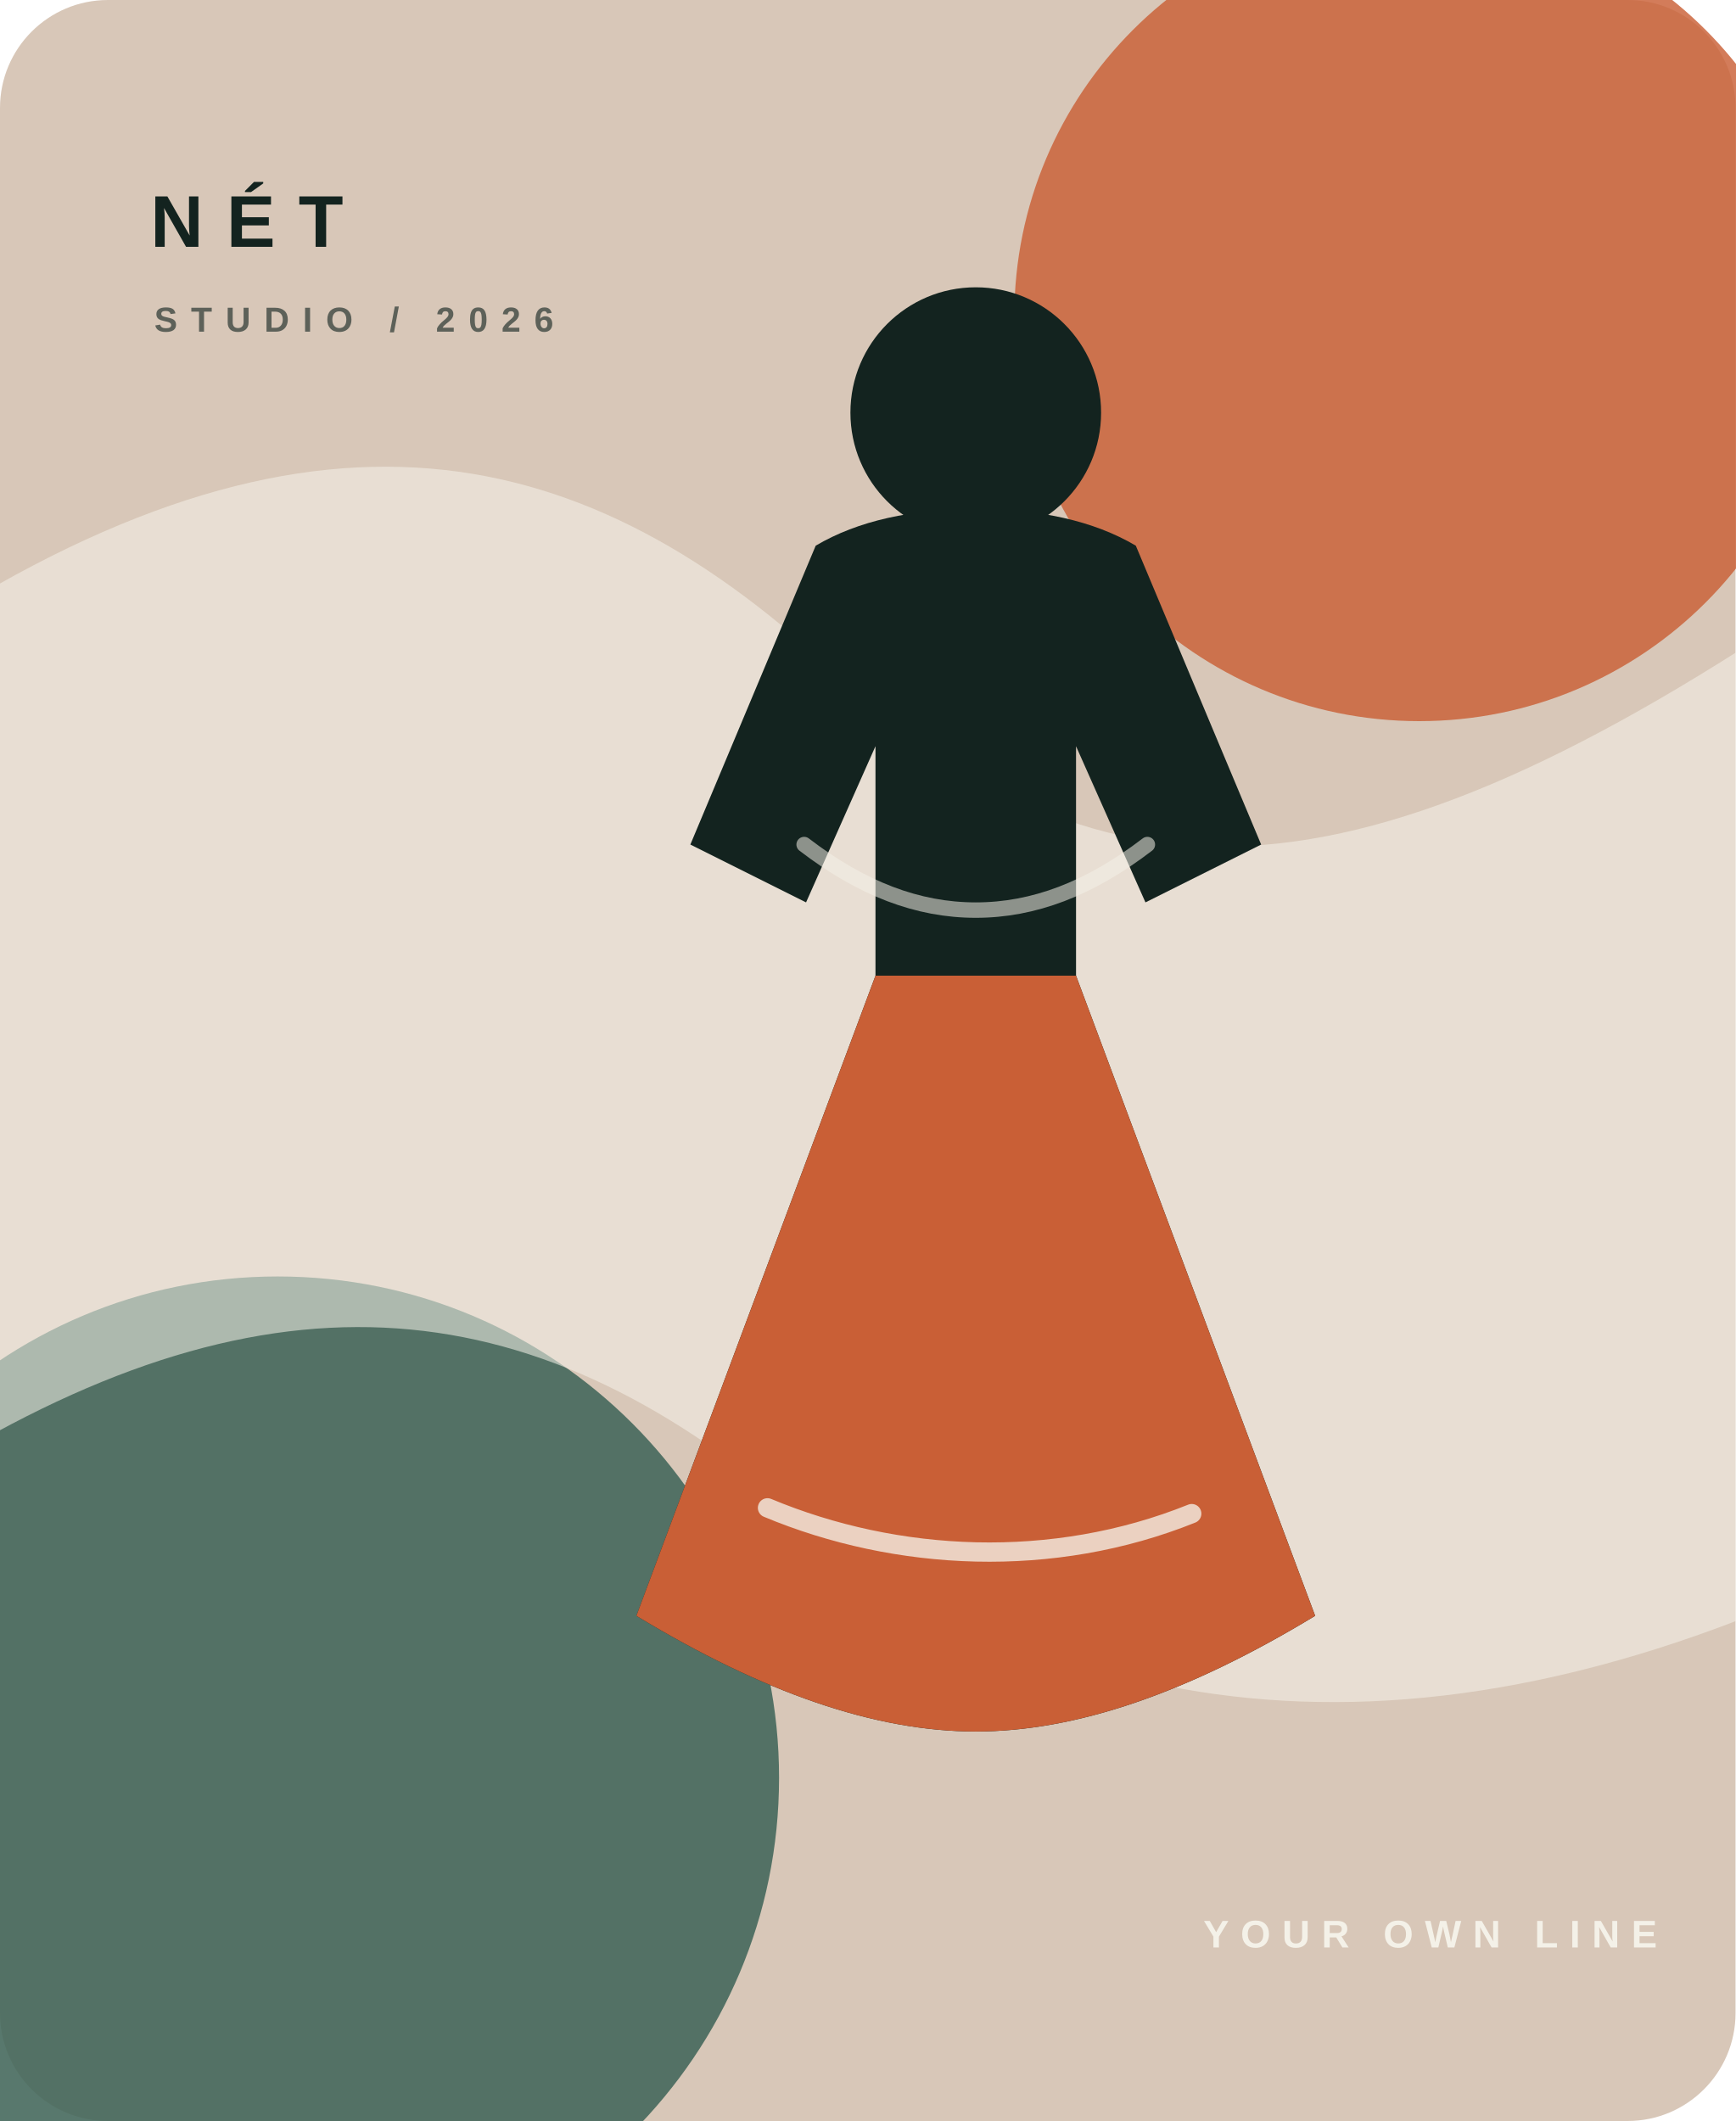
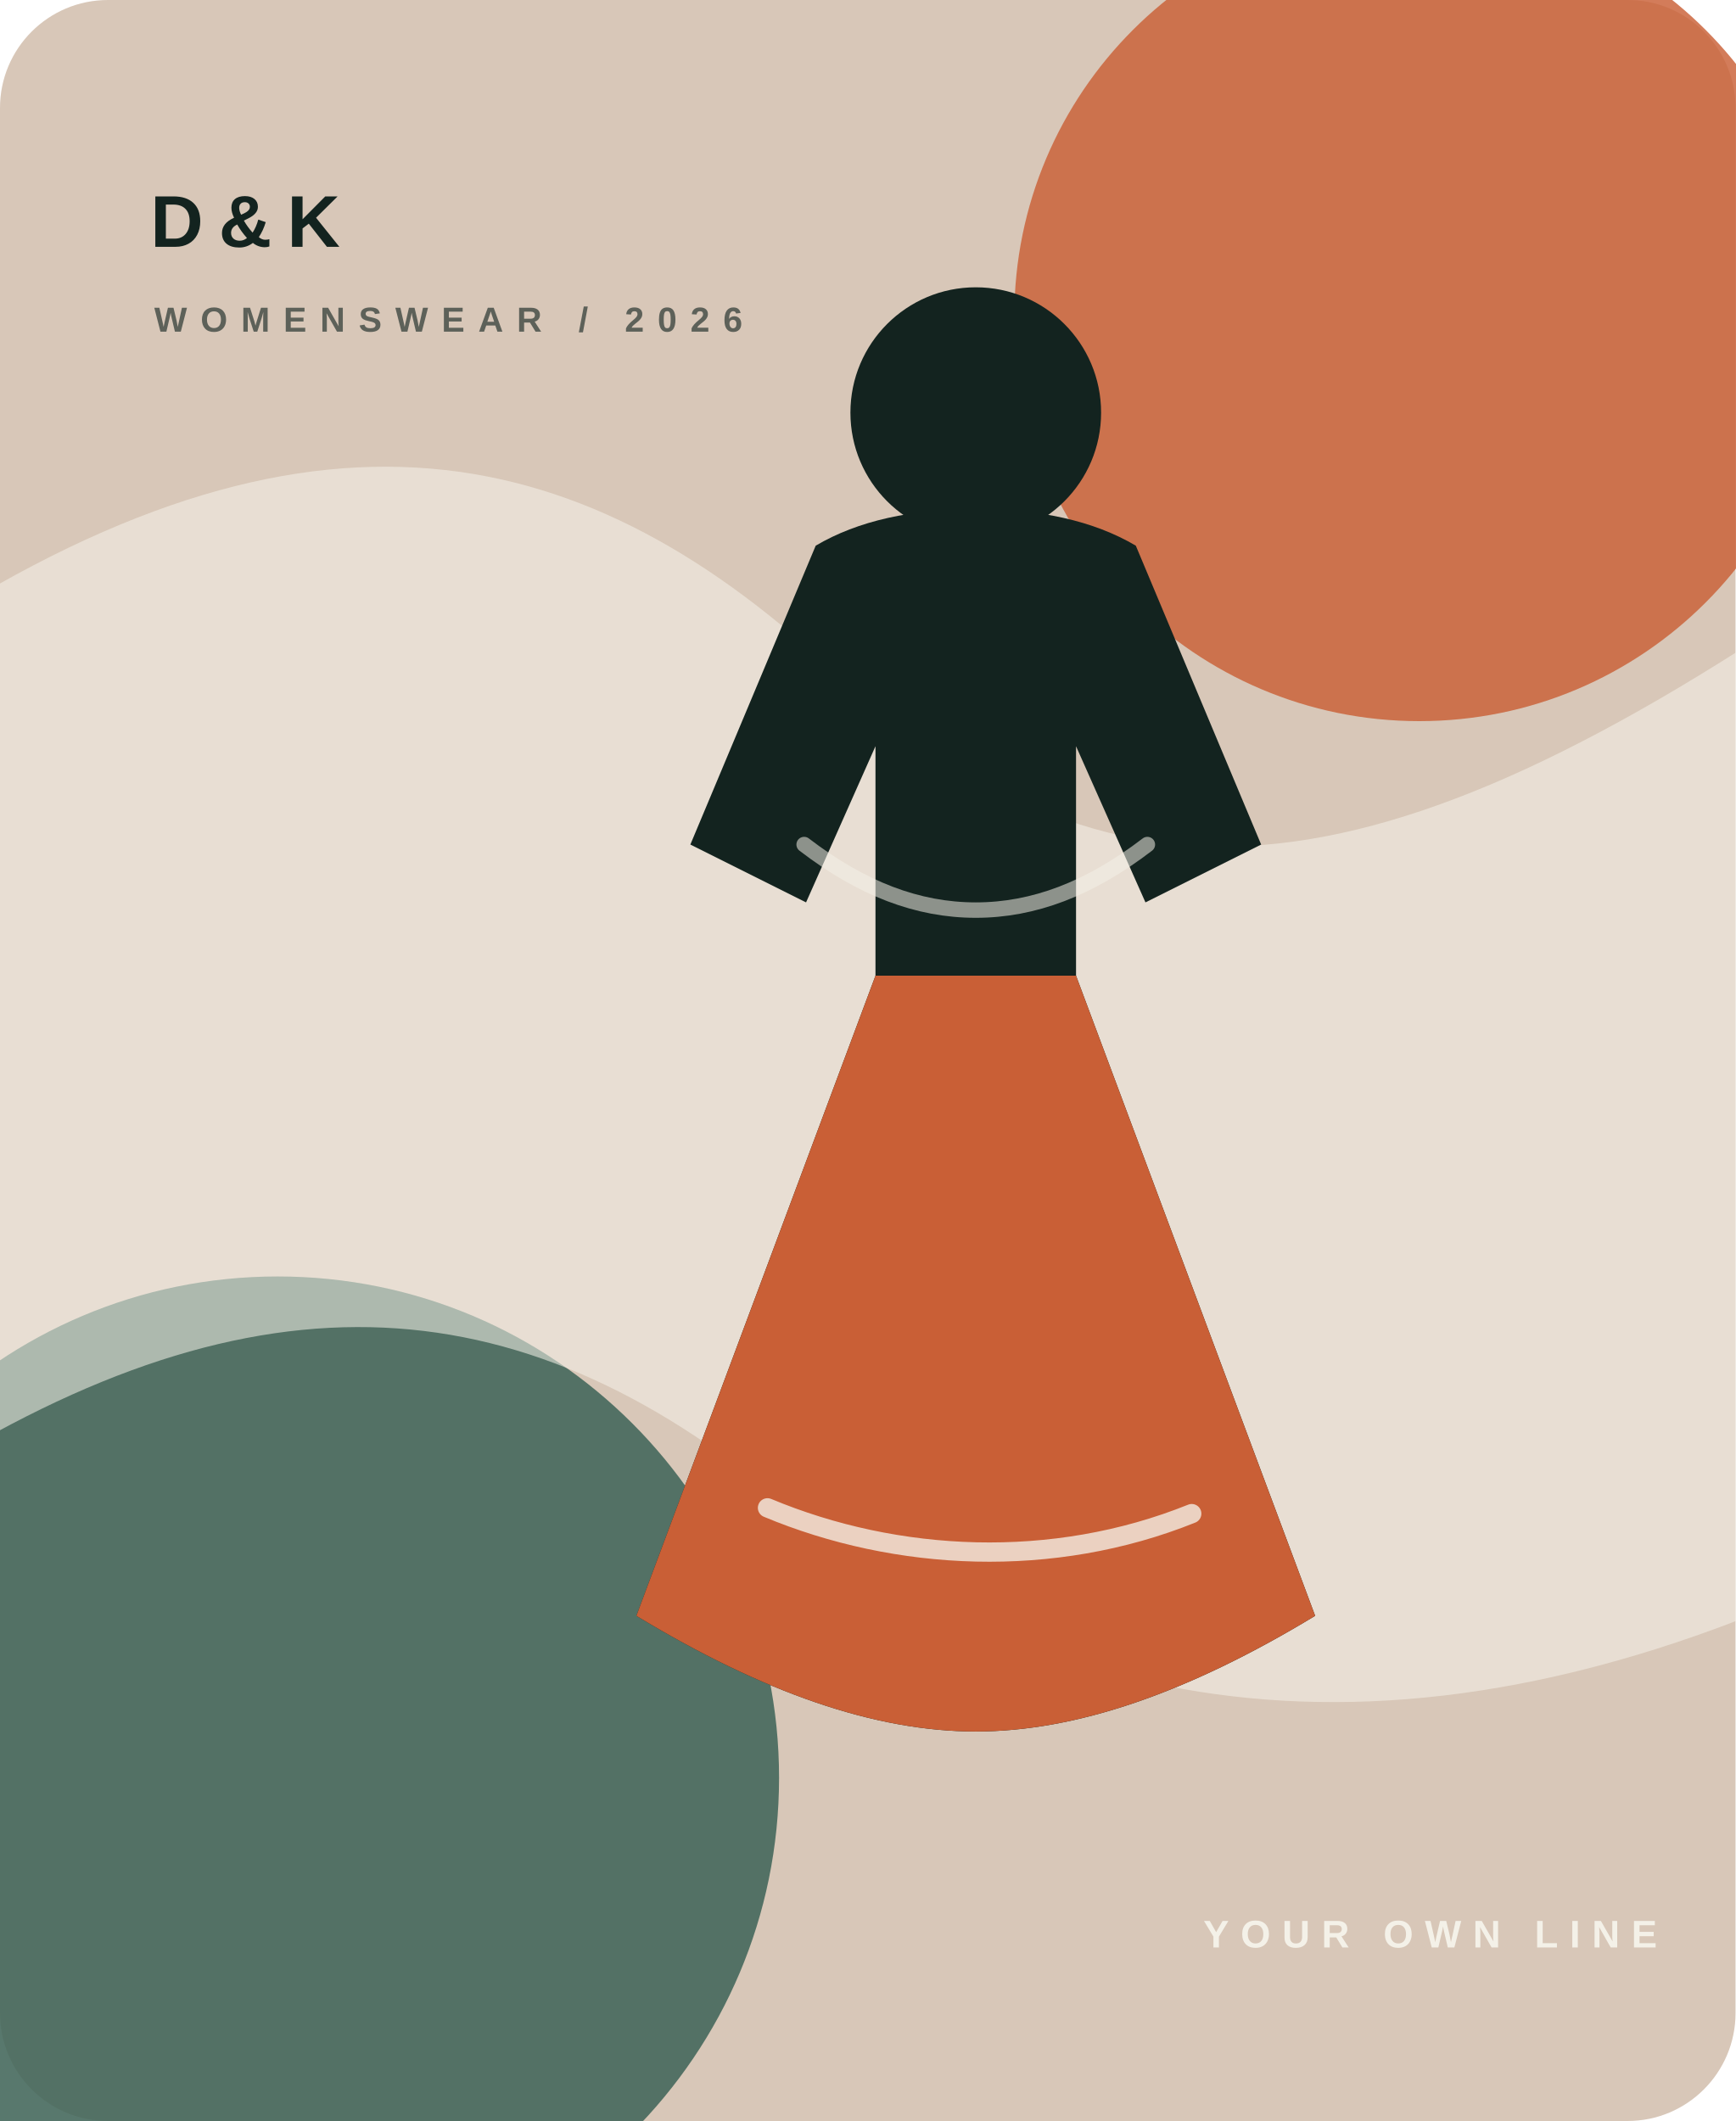
<svg xmlns="http://www.w3.org/2000/svg" width="900" height="1100" viewBox="0 0 900 1100" fill="none">
  <rect width="900" height="1100" rx="56" fill="#D8C7B8" />
  <circle cx="736" cy="164" r="210" fill="#C95F36" fill-opacity="0.82" />
  <circle cx="144" cy="922" r="260" fill="#42665A" fill-opacity="0.88" />
  <path d="M-60 340C154 194 298 224 430 346C576 481 710 472 958 300V816C716 930 536 886 400 774C260 660 120 658-60 778V340Z" fill="#F4F1E8" fill-opacity="0.56" />
  <path d="M441 214C441 178.101 470.101 149 506 149C541.899 149 571 178.101 571 214C571 249.899 541.899 279 506 279C470.101 279 441 249.899 441 214Z" fill="#13231F" />
  <path d="M423 283C445 270 473 264 506 264C539 264 567 270 589 283L654 438L594 468L558 387V506L682 838C616 878 558 898 506 898C454 898 396 878 330 838L454 506V387L418 468L358 438L423 283Z" fill="#13231F" />
  <path d="M454 506H558L682 838C616 878 558 898 506 898C454 898 396 878 330 838L454 506Z" fill="#C95F36" />
  <path d="M398 782C465 810 546 814 618 785" stroke="#F4F1E8" stroke-width="10" stroke-linecap="round" stroke-opacity="0.78" />
  <path d="M417 438C447 461 476 472 506 472C536 472 565 461 595 438" stroke="#F4F1E8" stroke-width="8" stroke-linecap="round" stroke-opacity="0.54" />
-   <text x="78" y="128" fill="#13231F" font-family="Arial, Helvetica, sans-serif" font-size="38" font-weight="700" letter-spacing="12">NÉT</text>
-   <text x="80" y="172" fill="#13231F" fill-opacity="0.62" font-family="Arial, Helvetica, sans-serif" font-size="18" font-weight="600" letter-spacing="7">STUDIO / 2026</text>
+   <text x="78" y="128" fill="#13231F" font-family="Arial, Helvetica, sans-serif" font-size="38" font-weight="700" letter-spacing="8">D&amp;K</text>
+   <text x="80" y="172" fill="#13231F" fill-opacity="0.62" font-family="Arial, Helvetica, sans-serif" font-size="18" font-weight="600" letter-spacing="7">WOMENSWEAR / 2026</text>
  <text x="624" y="1010" fill="#F4F1E8" font-family="Arial, Helvetica, sans-serif" font-size="20" font-weight="600" letter-spacing="6">YOUR OWN LINE</text>
</svg>
